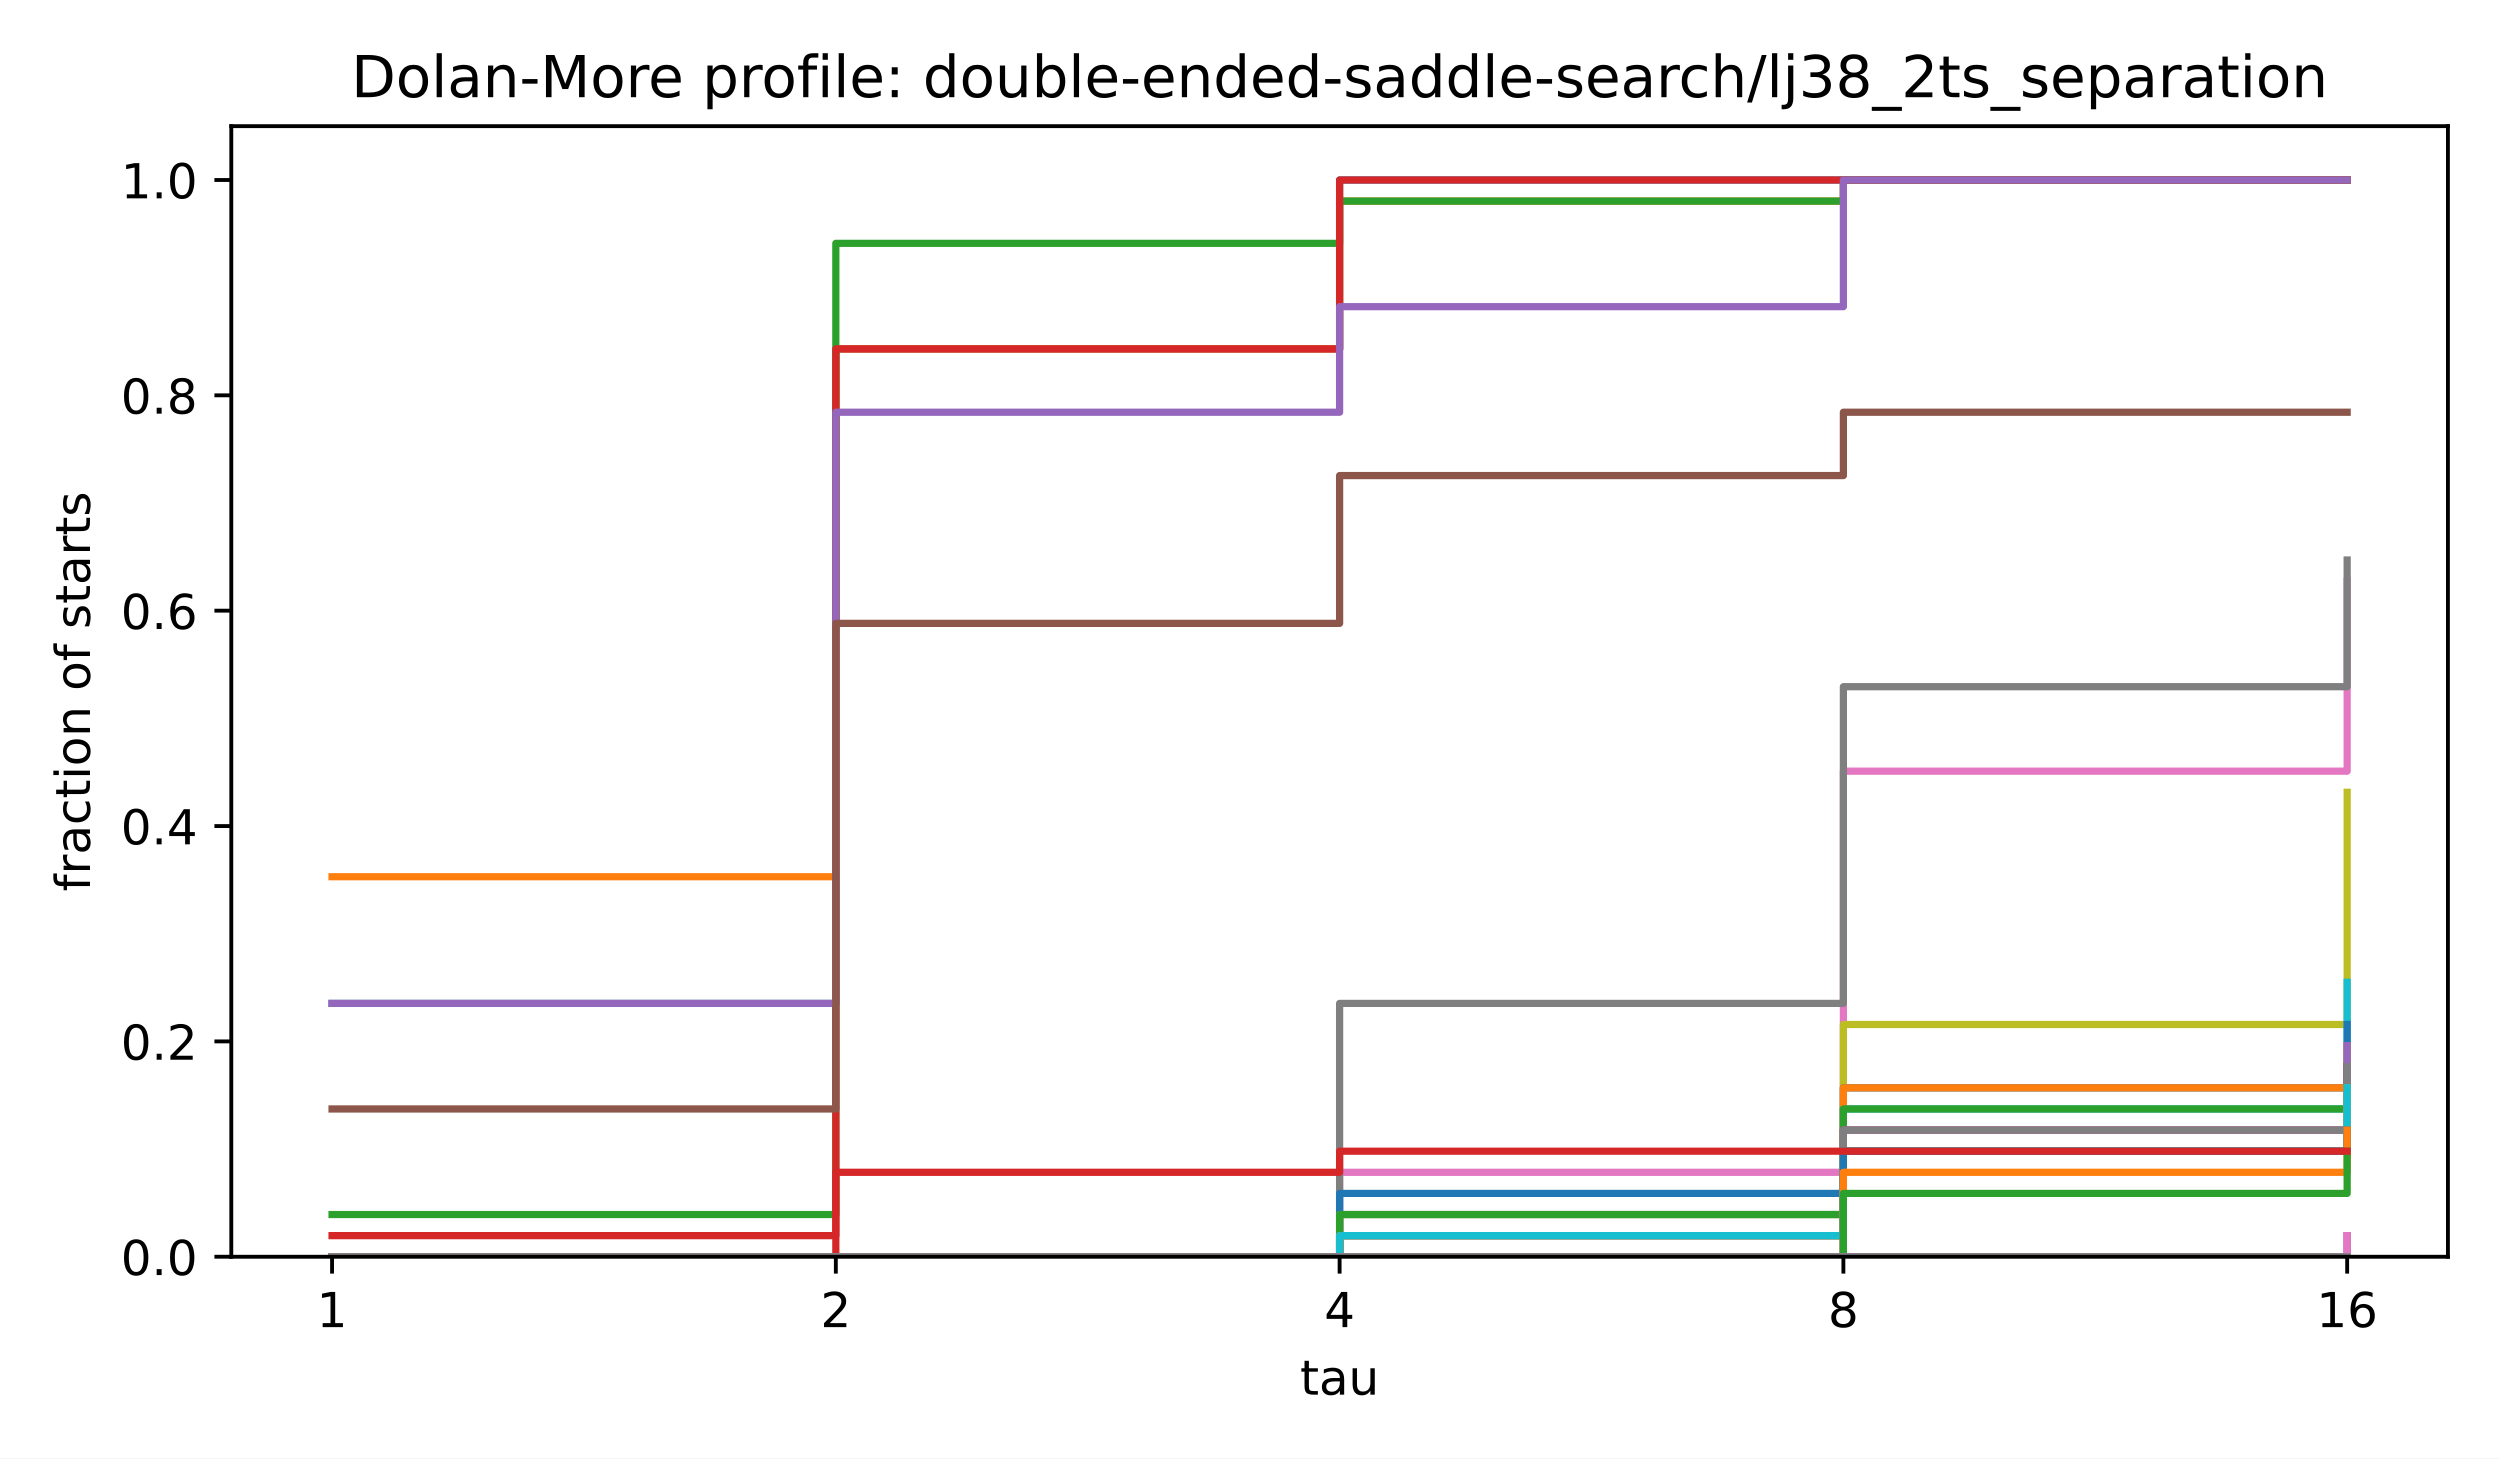
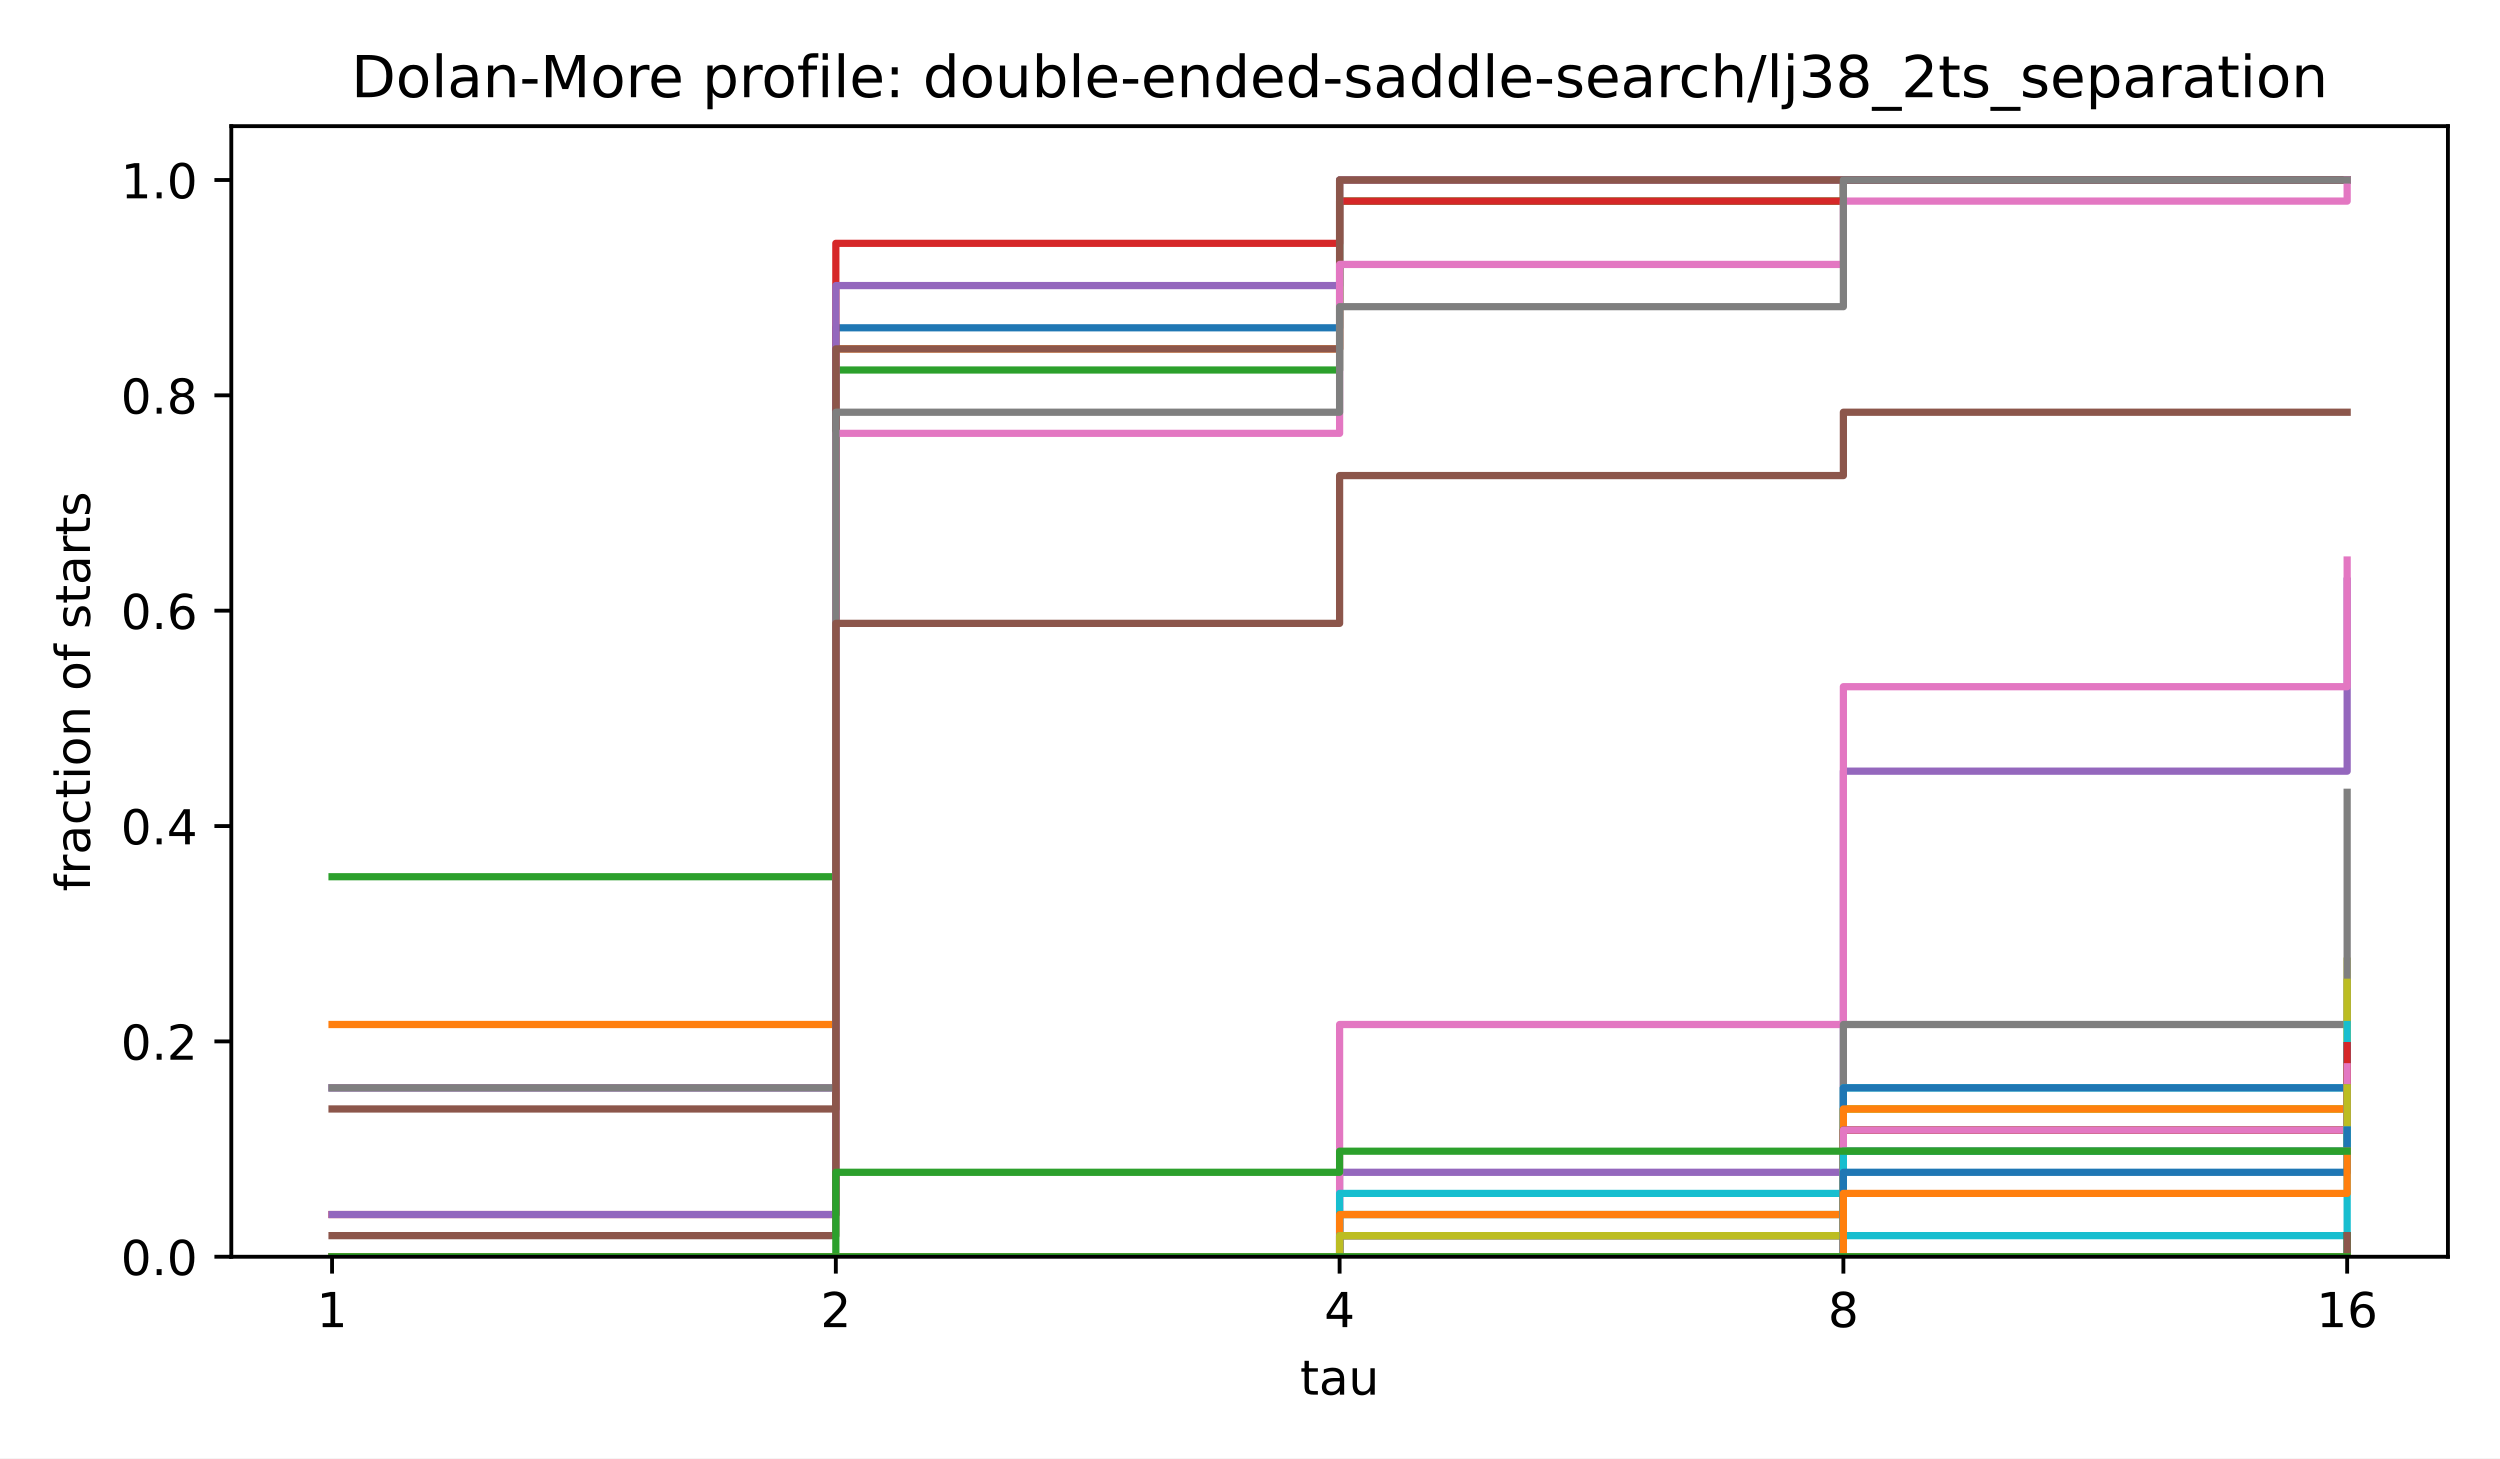
<svg xmlns="http://www.w3.org/2000/svg" xmlns:xlink="http://www.w3.org/1999/xlink" width="518.4pt" height="302.4pt" viewBox="0 0 518.4 302.4" version="1.1">
  <defs>
    <style type="text/css">*{stroke-linejoin: round; stroke-linecap: butt}</style>
  </defs>
  <g id="figure_1">
    <g id="patch_1">
      <path d="M 0 302.4  L 518.4 302.4  L 518.4 0  L 0 0  z " style="fill: #ffffff" />
    </g>
    <g id="axes_1">
      <g id="patch_2">
        <path d="M 47.962 260.6  L 507.6 260.6  L 507.6 26.16  L 47.962 26.16  z " style="fill: #ffffff" />
      </g>
      <g id="matplotlib.axis_1">
        <g id="xtick_1">
          <g id="line2d_1">
            <defs>
              <path id="m8ea4d47d77" d="M 0 0  L 0 3.5  " style="stroke: #000000; stroke-width: 0.8" />
            </defs>
            <g>
              <use xlink:href="#m8ea4d47d77" x="68.855" y="260.6" style="stroke: #000000; stroke-width: 0.8" />
            </g>
          </g>
          <g id="text_1">
            <text style="font-size: 10px; font-family: 'DejaVu Sans', 'Bitstream Vera Sans', 'Computer Modern Sans Serif', 'Lucida Grande', 'Verdana', 'Geneva', 'Lucid', 'Arial', 'Helvetica', 'Avant Garde', sans-serif; text-anchor: middle" x="68.855" y="275.198" transform="rotate(-0 68.85496 275.1977)">1</text>
          </g>
        </g>
        <g id="xtick_2">
          <g id="line2d_2">
            <g>
              <use xlink:href="#m8ea4d47d77" x="173.318" y="260.6" style="stroke: #000000; stroke-width: 0.8" />
            </g>
          </g>
          <g id="text_2">
            <text style="font-size: 10px; font-family: 'DejaVu Sans', 'Bitstream Vera Sans', 'Computer Modern Sans Serif', 'Lucida Grande', 'Verdana', 'Geneva', 'Lucid', 'Arial', 'Helvetica', 'Avant Garde', sans-serif; text-anchor: middle" x="173.318" y="275.198" transform="rotate(-0 173.3181 275.1977)">2</text>
          </g>
        </g>
        <g id="xtick_3">
          <g id="line2d_3">
            <g>
              <use xlink:href="#m8ea4d47d77" x="277.781" y="260.6" style="stroke: #000000; stroke-width: 0.8" />
            </g>
          </g>
          <g id="text_3">
            <text style="font-size: 10px; font-family: 'DejaVu Sans', 'Bitstream Vera Sans', 'Computer Modern Sans Serif', 'Lucida Grande', 'Verdana', 'Geneva', 'Lucid', 'Arial', 'Helvetica', 'Avant Garde', sans-serif; text-anchor: middle" x="277.781" y="275.198" transform="rotate(-0 277.7812 275.1977)">4</text>
          </g>
        </g>
        <g id="xtick_4">
          <g id="line2d_4">
            <g>
              <use xlink:href="#m8ea4d47d77" x="382.244" y="260.6" style="stroke: #000000; stroke-width: 0.8" />
            </g>
          </g>
          <g id="text_4">
            <text style="font-size: 10px; font-family: 'DejaVu Sans', 'Bitstream Vera Sans', 'Computer Modern Sans Serif', 'Lucida Grande', 'Verdana', 'Geneva', 'Lucid', 'Arial', 'Helvetica', 'Avant Garde', sans-serif; text-anchor: middle" x="382.244" y="275.198" transform="rotate(-0 382.2443 275.1977)">8</text>
          </g>
        </g>
        <g id="xtick_5">
          <g id="line2d_5">
            <g>
              <use xlink:href="#m8ea4d47d77" x="486.707" y="260.6" style="stroke: #000000; stroke-width: 0.8" />
            </g>
          </g>
          <g id="text_5">
            <text style="font-size: 10px; font-family: 'DejaVu Sans', 'Bitstream Vera Sans', 'Computer Modern Sans Serif', 'Lucida Grande', 'Verdana', 'Geneva', 'Lucid', 'Arial', 'Helvetica', 'Avant Garde', sans-serif; text-anchor: middle" x="486.707" y="275.198" transform="rotate(-0 486.7074 275.1977)">16</text>
          </g>
        </g>
        <g id="text_6">
          <text style="font-size: 10px; font-family: 'DejaVu Sans', 'Bitstream Vera Sans', 'Computer Modern Sans Serif', 'Lucida Grande', 'Verdana', 'Geneva', 'Lucid', 'Arial', 'Helvetica', 'Avant Garde', sans-serif; text-anchor: middle" x="277.781" y="289.198" transform="rotate(-0 277.7812 289.1977)">tau</text>
        </g>
      </g>
      <g id="matplotlib.axis_2">
        <g id="ytick_1">
          <g id="line2d_6">
            <defs>
              <path id="md659df78fa" d="M 0 0  L -3.5 0  " style="stroke: #000000; stroke-width: 0.8" />
            </defs>
            <g>
              <use xlink:href="#md659df78fa" x="47.962" y="260.6" style="stroke: #000000; stroke-width: 0.8" />
            </g>
          </g>
          <g id="text_7">
            <text style="font-size: 10px; font-family: 'DejaVu Sans', 'Bitstream Vera Sans', 'Computer Modern Sans Serif', 'Lucida Grande', 'Verdana', 'Geneva', 'Lucid', 'Arial', 'Helvetica', 'Avant Garde', sans-serif; text-anchor: end" x="40.962" y="264.399" transform="rotate(-0 40.96234 264.3988)">0.0</text>
          </g>
        </g>
        <g id="ytick_2">
          <g id="line2d_7">
            <g>
              <use xlink:href="#md659df78fa" x="47.962" y="215.945" style="stroke: #000000; stroke-width: 0.8" />
            </g>
          </g>
          <g id="text_8">
            <text style="font-size: 10px; font-family: 'DejaVu Sans', 'Bitstream Vera Sans', 'Computer Modern Sans Serif', 'Lucida Grande', 'Verdana', 'Geneva', 'Lucid', 'Arial', 'Helvetica', 'Avant Garde', sans-serif; text-anchor: end" x="40.962" y="219.744" transform="rotate(-0 40.96234 219.7436)">0.2</text>
          </g>
        </g>
        <g id="ytick_3">
          <g id="line2d_8">
            <g>
              <use xlink:href="#md659df78fa" x="47.962" y="171.29" style="stroke: #000000; stroke-width: 0.8" />
            </g>
          </g>
          <g id="text_9">
            <text style="font-size: 10px; font-family: 'DejaVu Sans', 'Bitstream Vera Sans', 'Computer Modern Sans Serif', 'Lucida Grande', 'Verdana', 'Geneva', 'Lucid', 'Arial', 'Helvetica', 'Avant Garde', sans-serif; text-anchor: end" x="40.962" y="175.088" transform="rotate(-0 40.96234 175.0884)">0.4</text>
          </g>
        </g>
        <g id="ytick_4">
          <g id="line2d_9">
            <g>
              <use xlink:href="#md659df78fa" x="47.962" y="126.634" style="stroke: #000000; stroke-width: 0.8" />
            </g>
          </g>
          <g id="text_10">
            <text style="font-size: 10px; font-family: 'DejaVu Sans', 'Bitstream Vera Sans', 'Computer Modern Sans Serif', 'Lucida Grande', 'Verdana', 'Geneva', 'Lucid', 'Arial', 'Helvetica', 'Avant Garde', sans-serif; text-anchor: end" x="40.962" y="130.433" transform="rotate(-0 40.96234 130.4331)">0.6</text>
          </g>
        </g>
        <g id="ytick_5">
          <g id="line2d_10">
            <g>
              <use xlink:href="#md659df78fa" x="47.962" y="81.979" style="stroke: #000000; stroke-width: 0.8" />
            </g>
          </g>
          <g id="text_11">
            <text style="font-size: 10px; font-family: 'DejaVu Sans', 'Bitstream Vera Sans', 'Computer Modern Sans Serif', 'Lucida Grande', 'Verdana', 'Geneva', 'Lucid', 'Arial', 'Helvetica', 'Avant Garde', sans-serif; text-anchor: end" x="40.962" y="85.778" transform="rotate(-0 40.96234 85.77788)">0.8</text>
          </g>
        </g>
        <g id="ytick_6">
          <g id="line2d_11">
            <g>
              <use xlink:href="#md659df78fa" x="47.962" y="37.324" style="stroke: #000000; stroke-width: 0.8" />
            </g>
          </g>
          <g id="text_12">
            <text style="font-size: 10px; font-family: 'DejaVu Sans', 'Bitstream Vera Sans', 'Computer Modern Sans Serif', 'Lucida Grande', 'Verdana', 'Geneva', 'Lucid', 'Arial', 'Helvetica', 'Avant Garde', sans-serif; text-anchor: end" x="40.962" y="41.123" transform="rotate(-0 40.96234 41.12264)">1.0</text>
          </g>
        </g>
        <g id="text_13">
          <text style="font-size: 10px; font-family: 'DejaVu Sans', 'Bitstream Vera Sans', 'Computer Modern Sans Serif', 'Lucida Grande', 'Verdana', 'Geneva', 'Lucid', 'Arial', 'Helvetica', 'Avant Garde', sans-serif; text-anchor: middle" x="18.657" y="143.38" transform="rotate(-90 18.65687 143.38)">fraction of starts</text>
        </g>
      </g>
      <g id="line2d_12">
-         <path d="M 68.855 208.064  L 173.318 208.064  L 173.318 72.348  L 277.781 72.348  L 277.781 37.324  L 382.244 37.324  L 382.244 37.324  L 486.707 37.324  L 486.707 37.324  " clip-path="url(#p4e380cea4b)" style="fill: none; stroke: #1f77b4; stroke-width: 1.5; stroke-linecap: square" />
+         <path d="M 68.855 225.576  L 173.318 225.576  L 173.318 67.97  L 277.781 67.97  L 277.781 37.324  L 382.244 37.324  L 382.244 37.324  L 486.707 37.324  L 486.707 37.324  " clip-path="url(#p4e380cea4b)" style="fill: none; stroke: #1f77b4; stroke-width: 1.5; stroke-linecap: square" />
      </g>
      <g id="line2d_13">
-         <path d="M 68.855 181.797  L 173.318 181.797  L 173.318 72.348  L 277.781 72.348  L 277.781 41.702  L 382.244 41.702  L 382.244 37.324  L 486.707 37.324  L 486.707 37.324  " clip-path="url(#p4e380cea4b)" style="fill: none; stroke: #ff7f0e; stroke-width: 1.5; stroke-linecap: square" />
+         <path d="M 68.855 212.442  L 173.318 212.442  L 173.318 72.348  L 277.781 72.348  L 277.781 37.324  L 382.244 37.324  L 382.244 37.324  L 486.707 37.324  L 486.707 37.324  " clip-path="url(#p4e380cea4b)" style="fill: none; stroke: #ff7f0e; stroke-width: 1.5; stroke-linecap: square" />
      </g>
      <g id="line2d_14">
-         <path d="M 68.855 251.844  L 173.318 251.844  L 173.318 50.458  L 277.781 50.458  L 277.781 41.702  L 382.244 41.702  L 382.244 37.324  L 486.707 37.324  L 486.707 37.324  " clip-path="url(#p4e380cea4b)" style="fill: none; stroke: #2ca02c; stroke-width: 1.5; stroke-linecap: square" />
+         <path d="M 68.855 181.797  L 173.318 181.797  L 173.318 76.725  L 277.781 76.725  L 277.781 41.702  L 382.244 41.702  L 382.244 37.324  L 486.707 37.324  L 486.707 37.324  " clip-path="url(#p4e380cea4b)" style="fill: none; stroke: #2ca02c; stroke-width: 1.5; stroke-linecap: square" />
      </g>
      <g id="line2d_15">
-         <path d="M 68.855 256.222  L 173.318 256.222  L 173.318 72.348  L 277.781 72.348  L 277.781 37.324  L 382.244 37.324  L 382.244 37.324  L 486.707 37.324  L 486.707 37.324  " clip-path="url(#p4e380cea4b)" style="fill: none; stroke: #d62728; stroke-width: 1.5; stroke-linecap: square" />
+         <path d="M 68.855 251.844  L 173.318 251.844  L 173.318 50.458  L 277.781 50.458  L 277.781 41.702  L 382.244 41.702  L 382.244 37.324  L 486.707 37.324  L 486.707 37.324  " clip-path="url(#p4e380cea4b)" style="fill: none; stroke: #d62728; stroke-width: 1.5; stroke-linecap: square" />
      </g>
      <g id="line2d_16">
-         <path d="M 68.855 208.064  L 173.318 208.064  L 173.318 85.481  L 277.781 85.481  L 277.781 63.592  L 382.244 63.592  L 382.244 37.324  L 486.707 37.324  L 486.707 37.324  " clip-path="url(#p4e380cea4b)" style="fill: none; stroke: #9467bd; stroke-width: 1.5; stroke-linecap: square" />
+         <path d="M 68.855 251.844  L 173.318 251.844  L 173.318 59.214  L 277.781 59.214  L 277.781 37.324  L 382.244 37.324  L 382.244 37.324  L 486.707 37.324  L 486.707 37.324  " clip-path="url(#p4e380cea4b)" style="fill: none; stroke: #9467bd; stroke-width: 1.5; stroke-linecap: square" />
      </g>
      <g id="line2d_17">
+         <path d="M 68.855 256.222  L 173.318 256.222  L 173.318 72.348  L 277.781 72.348  L 277.781 37.324  L 382.244 37.324  L 382.244 37.324  L 486.707 37.324  L 486.707 37.324  " clip-path="url(#p4e380cea4b)" style="fill: none; stroke: #8c564b; stroke-width: 1.5; stroke-linecap: square" />
+       </g>
+       <g id="line2d_18">
+         <path d="M 68.855 225.576  L 173.318 225.576  L 173.318 89.859  L 277.781 89.859  L 277.781 54.836  L 382.244 54.836  L 382.244 41.702  L 486.707 41.702  L 486.707 37.324  " clip-path="url(#p4e380cea4b)" style="fill: none; stroke: #e377c2; stroke-width: 1.5; stroke-linecap: square" />
+       </g>
+       <g id="line2d_19">
+         <path d="M 68.855 225.576  L 173.318 225.576  L 173.318 85.481  L 277.781 85.481  L 277.781 63.592  L 382.244 63.592  L 382.244 37.324  L 486.707 37.324  L 486.707 37.324  " clip-path="url(#p4e380cea4b)" style="fill: none; stroke: #7f7f7f; stroke-width: 1.5; stroke-linecap: square" />
+       </g>
+       <g id="line2d_20">
+         <path d="M 68.855 260.6  L 173.318 260.6  L 173.318 260.6  L 277.781 260.6  L 277.781 256.222  L 382.244 256.222  L 382.244 229.954  L 486.707 229.954  L 486.707 199.308  " clip-path="url(#p4e380cea4b)" style="fill: none; stroke: #bcbd22; stroke-width: 1.5; stroke-linecap: square" />
+       </g>
+       <g id="line2d_21">
+         <path d="M 68.855 260.6  L 173.318 260.6  L 173.318 260.6  L 277.781 260.6  L 277.781 260.6  L 382.244 260.6  L 382.244 256.222  L 486.707 256.222  L 486.707 221.198  " clip-path="url(#p4e380cea4b)" style="fill: none; stroke: #17becf; stroke-width: 1.5; stroke-linecap: square" />
+       </g>
+       <g id="line2d_22">
+         <path d="M 68.855 260.6  L 173.318 260.6  L 173.318 260.6  L 277.781 260.6  L 277.781 260.6  L 382.244 260.6  L 382.244 260.6  L 486.707 260.6  L 486.707 256.222  " clip-path="url(#p4e380cea4b)" style="fill: none; stroke: #1f77b4; stroke-width: 1.5; stroke-linecap: square" />
+       </g>
+       <g id="line2d_23">
+         <path d="M 68.855 260.6  L 173.318 260.6  L 173.318 260.6  L 277.781 260.6  L 277.781 260.6  L 382.244 260.6  L 382.244 260.6  L 486.707 260.6  L 486.707 260.6  " clip-path="url(#p4e380cea4b)" style="fill: none; stroke: #ff7f0e; stroke-width: 1.5; stroke-linecap: square" />
+       </g>
+       <g id="line2d_24">
+         <path d="M 68.855 260.6  L 173.318 260.6  L 173.318 260.6  L 277.781 260.6  L 277.781 260.6  L 382.244 260.6  L 382.244 260.6  L 486.707 260.6  L 486.707 256.222  " clip-path="url(#p4e380cea4b)" style="fill: none; stroke: #2ca02c; stroke-width: 1.5; stroke-linecap: square" />
+       </g>
+       <g id="line2d_25">
+         <path d="M 68.855 260.6  L 173.318 260.6  L 173.318 260.6  L 277.781 260.6  L 277.781 260.6  L 382.244 260.6  L 382.244 260.6  L 486.707 260.6  L 486.707 260.6  " clip-path="url(#p4e380cea4b)" style="fill: none; stroke: #d62728; stroke-width: 1.5; stroke-linecap: square" />
+       </g>
+       <g id="line2d_26">
+         <path d="M 68.855 260.6  L 173.318 260.6  L 173.318 260.6  L 277.781 260.6  L 277.781 243.088  L 382.244 243.088  L 382.244 159.907  L 486.707 159.907  L 486.707 120.505  " clip-path="url(#p4e380cea4b)" style="fill: none; stroke: #9467bd; stroke-width: 1.5; stroke-linecap: square" />
+       </g>
+       <g id="line2d_27">
        <path d="M 68.855 229.954  L 173.318 229.954  L 173.318 129.261  L 277.781 129.261  L 277.781 98.615  L 382.244 98.615  L 382.244 85.481  L 486.707 85.481  L 486.707 85.481  " clip-path="url(#p4e380cea4b)" style="fill: none; stroke: #8c564b; stroke-width: 1.5; stroke-linecap: square" />
      </g>
-       <g id="line2d_18">
-         <path d="M 68.855 260.6  L 173.318 260.6  L 173.318 260.6  L 277.781 260.6  L 277.781 243.088  L 382.244 243.088  L 382.244 159.907  L 486.707 159.907  L 486.707 120.505  " clip-path="url(#p4e380cea4b)" style="fill: none; stroke: #e377c2; stroke-width: 1.5; stroke-linecap: square" />
-       </g>
-       <g id="line2d_19">
-         <path d="M 68.855 260.6  L 173.318 260.6  L 173.318 260.6  L 277.781 260.6  L 277.781 208.064  L 382.244 208.064  L 382.244 142.395  L 486.707 142.395  L 486.707 116.127  " clip-path="url(#p4e380cea4b)" style="fill: none; stroke: #7f7f7f; stroke-width: 1.5; stroke-linecap: square" />
-       </g>
-       <g id="line2d_20">
-         <path d="M 68.855 260.6  L 173.318 260.6  L 173.318 260.6  L 277.781 260.6  L 277.781 260.6  L 382.244 260.6  L 382.244 212.442  L 486.707 212.442  L 486.707 164.285  " clip-path="url(#p4e380cea4b)" style="fill: none; stroke: #bcbd22; stroke-width: 1.5; stroke-linecap: square" />
-       </g>
-       <g id="line2d_21">
-         <path d="M 68.855 260.6  L 173.318 260.6  L 173.318 260.6  L 277.781 260.6  L 277.781 251.844  L 382.244 251.844  L 382.244 229.954  L 486.707 229.954  L 486.707 203.686  " clip-path="url(#p4e380cea4b)" style="fill: none; stroke: #17becf; stroke-width: 1.5; stroke-linecap: square" />
-       </g>
-       <g id="line2d_22">
-         <path d="M 68.855 260.6  L 173.318 260.6  L 173.318 260.6  L 277.781 260.6  L 277.781 247.466  L 382.244 247.466  L 382.244 225.576  L 486.707 225.576  L 486.707 212.442  " clip-path="url(#p4e380cea4b)" style="fill: none; stroke: #1f77b4; stroke-width: 1.5; stroke-linecap: square" />
-       </g>
-       <g id="line2d_23">
-         <path d="M 68.855 260.6  L 173.318 260.6  L 173.318 260.6  L 277.781 260.6  L 277.781 251.844  L 382.244 251.844  L 382.244 225.576  L 486.707 225.576  L 486.707 216.82  " clip-path="url(#p4e380cea4b)" style="fill: none; stroke: #ff7f0e; stroke-width: 1.5; stroke-linecap: square" />
-       </g>
-       <g id="line2d_24">
-         <path d="M 68.855 260.6  L 173.318 260.6  L 173.318 260.6  L 277.781 260.6  L 277.781 251.844  L 382.244 251.844  L 382.244 229.954  L 486.707 229.954  L 486.707 221.198  " clip-path="url(#p4e380cea4b)" style="fill: none; stroke: #2ca02c; stroke-width: 1.5; stroke-linecap: square" />
-       </g>
-       <g id="line2d_25">
-         <path d="M 68.855 260.6  L 173.318 260.6  L 173.318 260.6  L 277.781 260.6  L 277.781 256.222  L 382.244 256.222  L 382.244 234.332  L 486.707 234.332  L 486.707 221.198  " clip-path="url(#p4e380cea4b)" style="fill: none; stroke: #d62728; stroke-width: 1.5; stroke-linecap: square" />
-       </g>
-       <g id="line2d_26">
-         <path d="M 68.855 260.6  L 173.318 260.6  L 173.318 260.6  L 277.781 260.6  L 277.781 256.222  L 382.244 256.222  L 382.244 234.332  L 486.707 234.332  L 486.707 216.82  " clip-path="url(#p4e380cea4b)" style="fill: none; stroke: #9467bd; stroke-width: 1.5; stroke-linecap: square" />
-       </g>
-       <g id="line2d_27">
+       <g id="line2d_28">
+         <path d="M 68.855 260.6  L 173.318 260.6  L 173.318 260.6  L 277.781 260.6  L 277.781 212.442  L 382.244 212.442  L 382.244 142.395  L 486.707 142.395  L 486.707 116.127  " clip-path="url(#p4e380cea4b)" style="fill: none; stroke: #e377c2; stroke-width: 1.5; stroke-linecap: square" />
+       </g>
+       <g id="line2d_29">
+         <path d="M 68.855 260.6  L 173.318 260.6  L 173.318 260.6  L 277.781 260.6  L 277.781 260.6  L 382.244 260.6  L 382.244 212.442  L 486.707 212.442  L 486.707 164.285  " clip-path="url(#p4e380cea4b)" style="fill: none; stroke: #7f7f7f; stroke-width: 1.5; stroke-linecap: square" />
+       </g>
+       <g id="line2d_30">
+         <path d="M 68.855 260.6  L 173.318 260.6  L 173.318 260.6  L 277.781 260.6  L 277.781 251.844  L 382.244 251.844  L 382.244 229.954  L 486.707 229.954  L 486.707 203.686  " clip-path="url(#p4e380cea4b)" style="fill: none; stroke: #bcbd22; stroke-width: 1.5; stroke-linecap: square" />
+       </g>
+       <g id="line2d_31">
+         <path d="M 68.855 260.6  L 173.318 260.6  L 173.318 260.6  L 277.781 260.6  L 277.781 247.466  L 382.244 247.466  L 382.244 225.576  L 486.707 225.576  L 486.707 212.442  " clip-path="url(#p4e380cea4b)" style="fill: none; stroke: #17becf; stroke-width: 1.5; stroke-linecap: square" />
+       </g>
+       <g id="line2d_32">
+         <path d="M 68.855 260.6  L 173.318 260.6  L 173.318 260.6  L 277.781 260.6  L 277.781 251.844  L 382.244 251.844  L 382.244 225.576  L 486.707 225.576  L 486.707 216.82  " clip-path="url(#p4e380cea4b)" style="fill: none; stroke: #1f77b4; stroke-width: 1.5; stroke-linecap: square" />
+       </g>
+       <g id="line2d_33">
+         <path d="M 68.855 260.6  L 173.318 260.6  L 173.318 260.6  L 277.781 260.6  L 277.781 251.844  L 382.244 251.844  L 382.244 229.954  L 486.707 229.954  L 486.707 221.198  " clip-path="url(#p4e380cea4b)" style="fill: none; stroke: #ff7f0e; stroke-width: 1.5; stroke-linecap: square" />
+       </g>
+       <g id="line2d_34">
+         <path d="M 68.855 260.6  L 173.318 260.6  L 173.318 260.6  L 277.781 260.6  L 277.781 256.222  L 382.244 256.222  L 382.244 234.332  L 486.707 234.332  L 486.707 221.198  " clip-path="url(#p4e380cea4b)" style="fill: none; stroke: #2ca02c; stroke-width: 1.5; stroke-linecap: square" />
+       </g>
+       <g id="line2d_35">
+         <path d="M 68.855 260.6  L 173.318 260.6  L 173.318 260.6  L 277.781 260.6  L 277.781 260.6  L 382.244 260.6  L 382.244 234.332  L 486.707 234.332  L 486.707 216.82  " clip-path="url(#p4e380cea4b)" style="fill: none; stroke: #d62728; stroke-width: 1.5; stroke-linecap: square" />
+       </g>
+       <g id="line2d_36">
+         <path d="M 68.855 260.6  L 173.318 260.6  L 173.318 260.6  L 277.781 260.6  L 277.781 260.6  L 382.244 260.6  L 382.244 238.71  L 486.707 238.71  L 486.707 229.954  " clip-path="url(#p4e380cea4b)" style="fill: none; stroke: #9467bd; stroke-width: 1.5; stroke-linecap: square" />
+       </g>
+       <g id="line2d_37">
        <path d="M 68.855 260.6  L 173.318 260.6  L 173.318 260.6  L 277.781 260.6  L 277.781 260.6  L 382.244 260.6  L 382.244 238.71  L 486.707 238.71  L 486.707 229.954  " clip-path="url(#p4e380cea4b)" style="fill: none; stroke: #8c564b; stroke-width: 1.5; stroke-linecap: square" />
      </g>
-       <g id="line2d_28">
-         <path d="M 68.855 260.6  L 173.318 260.6  L 173.318 260.6  L 277.781 260.6  L 277.781 260.6  L 382.244 260.6  L 382.244 238.71  L 486.707 238.71  L 486.707 229.954  " clip-path="url(#p4e380cea4b)" style="fill: none; stroke: #e377c2; stroke-width: 1.5; stroke-linecap: square" />
-       </g>
-       <g id="line2d_29">
-         <path d="M 68.855 260.6  L 173.318 260.6  L 173.318 260.6  L 277.781 260.6  L 277.781 256.222  L 382.244 256.222  L 382.244 234.332  L 486.707 234.332  L 486.707 221.198  " clip-path="url(#p4e380cea4b)" style="fill: none; stroke: #7f7f7f; stroke-width: 1.5; stroke-linecap: square" />
-       </g>
-       <g id="line2d_30">
+       <g id="line2d_38">
+         <path d="M 68.855 260.6  L 173.318 260.6  L 173.318 260.6  L 277.781 260.6  L 277.781 256.222  L 382.244 256.222  L 382.244 234.332  L 486.707 234.332  L 486.707 221.198  " clip-path="url(#p4e380cea4b)" style="fill: none; stroke: #e377c2; stroke-width: 1.5; stroke-linecap: square" />
+       </g>
+       <g id="line2d_39">
+         <path d="M 68.855 260.6  L 173.318 260.6  L 173.318 260.6  L 277.781 260.6  L 277.781 256.222  L 382.244 256.222  L 382.244 238.71  L 486.707 238.71  L 486.707 225.576  " clip-path="url(#p4e380cea4b)" style="fill: none; stroke: #7f7f7f; stroke-width: 1.5; stroke-linecap: square" />
+       </g>
+       <g id="line2d_40">
        <path d="M 68.855 260.6  L 173.318 260.6  L 173.318 260.6  L 277.781 260.6  L 277.781 256.222  L 382.244 256.222  L 382.244 238.71  L 486.707 238.71  L 486.707 225.576  " clip-path="url(#p4e380cea4b)" style="fill: none; stroke: #bcbd22; stroke-width: 1.5; stroke-linecap: square" />
      </g>
-       <g id="line2d_31">
-         <path d="M 68.855 260.6  L 173.318 260.6  L 173.318 260.6  L 277.781 260.6  L 277.781 256.222  L 382.244 256.222  L 382.244 238.71  L 486.707 238.71  L 486.707 225.576  " clip-path="url(#p4e380cea4b)" style="fill: none; stroke: #17becf; stroke-width: 1.5; stroke-linecap: square" />
-       </g>
-       <g id="line2d_32">
-         <path d="M 68.855 260.6  L 173.318 260.6  L 173.318 260.6  L 277.781 260.6  L 277.781 260.6  L 382.244 260.6  L 382.244 238.71  L 486.707 238.71  L 486.707 234.332  " clip-path="url(#p4e380cea4b)" style="fill: none; stroke: #1f77b4; stroke-width: 1.5; stroke-linecap: square" />
-       </g>
-       <g id="line2d_33">
-         <path d="M 68.855 260.6  L 173.318 260.6  L 173.318 260.6  L 277.781 260.6  L 277.781 260.6  L 382.244 260.6  L 382.244 243.088  L 486.707 243.088  L 486.707 234.332  " clip-path="url(#p4e380cea4b)" style="fill: none; stroke: #ff7f0e; stroke-width: 1.5; stroke-linecap: square" />
-       </g>
-       <g id="line2d_34">
-         <path d="M 68.855 260.6  L 173.318 260.6  L 173.318 260.6  L 277.781 260.6  L 277.781 260.6  L 382.244 260.6  L 382.244 247.466  L 486.707 247.466  L 486.707 238.71  " clip-path="url(#p4e380cea4b)" style="fill: none; stroke: #2ca02c; stroke-width: 1.5; stroke-linecap: square" />
-       </g>
-       <g id="line2d_35">
-         <path d="M 68.855 260.6  L 173.318 260.6  L 173.318 243.088  L 277.781 243.088  L 277.781 238.71  L 382.244 238.71  L 382.244 238.71  L 486.707 238.71  L 486.707 238.71  " clip-path="url(#p4e380cea4b)" style="fill: none; stroke: #d62728; stroke-width: 1.5; stroke-linecap: square" />
-       </g>
-       <g id="line2d_36">
-         <path d="M 68.855 260.6  L 173.318 260.6  L 173.318 260.6  L 277.781 260.6  L 277.781 260.6  L 382.244 260.6  L 382.244 260.6  L 486.707 260.6  L 486.707 260.6  " clip-path="url(#p4e380cea4b)" style="fill: none; stroke: #9467bd; stroke-width: 1.5; stroke-linecap: square" />
-       </g>
-       <g id="line2d_37">
-         <path d="M 68.855 260.6  L 173.318 260.6  L 173.318 260.6  L 277.781 260.6  L 277.781 260.6  L 382.244 260.6  L 382.244 260.6  L 486.707 260.6  L 486.707 260.6  " clip-path="url(#p4e380cea4b)" style="fill: none; stroke: #8c564b; stroke-width: 1.5; stroke-linecap: square" />
-       </g>
-       <g id="line2d_38">
-         <path d="M 68.855 260.6  L 173.318 260.6  L 173.318 260.6  L 277.781 260.6  L 277.781 260.6  L 382.244 260.6  L 382.244 260.6  L 486.707 260.6  L 486.707 256.222  " clip-path="url(#p4e380cea4b)" style="fill: none; stroke: #e377c2; stroke-width: 1.5; stroke-linecap: square" />
-       </g>
-       <g id="line2d_39">
-         <path d="M 68.855 260.6  L 173.318 260.6  L 173.318 260.6  L 277.781 260.6  L 277.781 260.6  L 382.244 260.6  L 382.244 260.6  L 486.707 260.6  L 486.707 260.6  " clip-path="url(#p4e380cea4b)" style="fill: none; stroke: #7f7f7f; stroke-width: 1.5; stroke-linecap: square" />
-       </g>
-       <g id="line2d_40">
-         <path d="M 68.855 260.6  L 173.318 260.6  L 173.318 260.6  L 277.781 260.6  L 277.781 260.6  L 382.244 260.6  L 382.244 260.6  L 486.707 260.6  L 486.707 260.6  " clip-path="url(#p4e380cea4b)" style="fill: none; stroke: #bcbd22; stroke-width: 1.5; stroke-linecap: square" />
-       </g>
      <g id="line2d_41">
-         <path d="M 68.855 260.6  L 173.318 260.6  L 173.318 260.6  L 277.781 260.6  L 277.781 260.6  L 382.244 260.6  L 382.244 260.6  L 486.707 260.6  L 486.707 260.6  " clip-path="url(#p4e380cea4b)" style="fill: none; stroke: #17becf; stroke-width: 1.5; stroke-linecap: square" />
+         <path d="M 68.855 260.6  L 173.318 260.6  L 173.318 260.6  L 277.781 260.6  L 277.781 260.6  L 382.244 260.6  L 382.244 238.71  L 486.707 238.71  L 486.707 234.332  " clip-path="url(#p4e380cea4b)" style="fill: none; stroke: #17becf; stroke-width: 1.5; stroke-linecap: square" />
      </g>
      <g id="line2d_42">
-         <path d="M 68.855 260.6  L 173.318 260.6  L 173.318 260.6  L 277.781 260.6  L 277.781 260.6  L 382.244 260.6  L 382.244 260.6  L 486.707 260.6  L 486.707 260.6  " clip-path="url(#p4e380cea4b)" style="fill: none; stroke: #1f77b4; stroke-width: 1.5; stroke-linecap: square" />
+         <path d="M 68.855 260.6  L 173.318 260.6  L 173.318 260.6  L 277.781 260.6  L 277.781 260.6  L 382.244 260.6  L 382.244 243.088  L 486.707 243.088  L 486.707 234.332  " clip-path="url(#p4e380cea4b)" style="fill: none; stroke: #1f77b4; stroke-width: 1.5; stroke-linecap: square" />
      </g>
      <g id="line2d_43">
-         <path d="M 68.855 260.6  L 173.318 260.6  L 173.318 260.6  L 277.781 260.6  L 277.781 260.6  L 382.244 260.6  L 382.244 260.6  L 486.707 260.6  L 486.707 260.6  " clip-path="url(#p4e380cea4b)" style="fill: none; stroke: #ff7f0e; stroke-width: 1.5; stroke-linecap: square" />
+         <path d="M 68.855 260.6  L 173.318 260.6  L 173.318 260.6  L 277.781 260.6  L 277.781 260.6  L 382.244 260.6  L 382.244 247.466  L 486.707 247.466  L 486.707 238.71  " clip-path="url(#p4e380cea4b)" style="fill: none; stroke: #ff7f0e; stroke-width: 1.5; stroke-linecap: square" />
      </g>
      <g id="line2d_44">
-         <path d="M 68.855 260.6  L 173.318 260.6  L 173.318 260.6  L 277.781 260.6  L 277.781 260.6  L 382.244 260.6  L 382.244 260.6  L 486.707 260.6  L 486.707 260.6  " clip-path="url(#p4e380cea4b)" style="fill: none; stroke: #2ca02c; stroke-width: 1.5; stroke-linecap: square" />
+         <path d="M 68.855 260.6  L 173.318 260.6  L 173.318 243.088  L 277.781 243.088  L 277.781 238.71  L 382.244 238.71  L 382.244 238.71  L 486.707 238.71  L 486.707 238.71  " clip-path="url(#p4e380cea4b)" style="fill: none; stroke: #2ca02c; stroke-width: 1.5; stroke-linecap: square" />
      </g>
      <g id="line2d_45">
        <path d="M 68.855 260.6  L 173.318 260.6  L 173.318 260.6  L 277.781 260.6  L 277.781 260.6  L 382.244 260.6  L 382.244 260.6  L 486.707 260.6  L 486.707 260.6  " clip-path="url(#p4e380cea4b)" style="fill: none; stroke: #d62728; stroke-width: 1.5; stroke-linecap: square" />
      </g>
      <g id="line2d_46">
-         <path d="M 68.855 260.6  L 173.318 260.6  L 173.318 260.6  L 277.781 260.6  L 277.781 260.6  L 382.244 260.6  L 382.244 260.6  L 486.707 260.6  L 486.707 256.222  " clip-path="url(#p4e380cea4b)" style="fill: none; stroke: #9467bd; stroke-width: 1.5; stroke-linecap: square" />
+         <path d="M 68.855 260.6  L 173.318 260.6  L 173.318 260.6  L 277.781 260.6  L 277.781 260.6  L 382.244 260.6  L 382.244 260.6  L 486.707 260.6  L 486.707 260.6  " clip-path="url(#p4e380cea4b)" style="fill: none; stroke: #9467bd; stroke-width: 1.5; stroke-linecap: square" />
      </g>
      <g id="line2d_47">
-         <path d="M 68.855 260.6  L 173.318 260.6  L 173.318 260.6  L 277.781 260.6  L 277.781 260.6  L 382.244 260.6  L 382.244 260.6  L 486.707 260.6  L 486.707 260.6  " clip-path="url(#p4e380cea4b)" style="fill: none; stroke: #8c564b; stroke-width: 1.5; stroke-linecap: square" />
+         <path d="M 68.855 260.6  L 173.318 260.6  L 173.318 260.6  L 277.781 260.6  L 277.781 260.6  L 382.244 260.6  L 382.244 260.6  L 486.707 260.6  L 486.707 256.222  " clip-path="url(#p4e380cea4b)" style="fill: none; stroke: #8c564b; stroke-width: 1.5; stroke-linecap: square" />
      </g>
      <g id="line2d_48">
-         <path d="M 68.855 260.6  L 173.318 260.6  L 173.318 260.6  L 277.781 260.6  L 277.781 260.6  L 382.244 260.6  L 382.244 260.6  L 486.707 260.6  L 486.707 256.222  " clip-path="url(#p4e380cea4b)" style="fill: none; stroke: #e377c2; stroke-width: 1.5; stroke-linecap: square" />
+         <path d="M 68.855 260.6  L 173.318 260.6  L 173.318 260.6  L 277.781 260.6  L 277.781 260.6  L 382.244 260.6  L 382.244 260.6  L 486.707 260.6  L 486.707 260.6  " clip-path="url(#p4e380cea4b)" style="fill: none; stroke: #e377c2; stroke-width: 1.5; stroke-linecap: square" />
      </g>
      <g id="line2d_49">
        <path d="M 68.855 260.6  L 173.318 260.6  L 173.318 260.6  L 277.781 260.6  L 277.781 260.6  L 382.244 260.6  L 382.244 260.6  L 486.707 260.6  L 486.707 260.6  " clip-path="url(#p4e380cea4b)" style="fill: none; stroke: #7f7f7f; stroke-width: 1.5; stroke-linecap: square" />
+       </g>
+       <g id="line2d_50">
+         <path d="M 68.855 260.6  L 173.318 260.6  L 173.318 260.6  L 277.781 260.6  L 277.781 260.6  L 382.244 260.6  L 382.244 260.6  L 486.707 260.6  L 486.707 260.6  " clip-path="url(#p4e380cea4b)" style="fill: none; stroke: #bcbd22; stroke-width: 1.5; stroke-linecap: square" />
+       </g>
+       <g id="line2d_51">
+         <path d="M 68.855 260.6  L 173.318 260.6  L 173.318 260.6  L 277.781 260.6  L 277.781 260.6  L 382.244 260.6  L 382.244 260.6  L 486.707 260.6  L 486.707 260.6  " clip-path="url(#p4e380cea4b)" style="fill: none; stroke: #17becf; stroke-width: 1.5; stroke-linecap: square" />
+       </g>
+       <g id="line2d_52">
+         <path d="M 68.855 260.6  L 173.318 260.6  L 173.318 260.6  L 277.781 260.6  L 277.781 260.6  L 382.244 260.6  L 382.244 260.6  L 486.707 260.6  L 486.707 260.6  " clip-path="url(#p4e380cea4b)" style="fill: none; stroke: #1f77b4; stroke-width: 1.5; stroke-linecap: square" />
+       </g>
+       <g id="line2d_53">
+         <path d="M 68.855 260.6  L 173.318 260.6  L 173.318 260.6  L 277.781 260.6  L 277.781 260.6  L 382.244 260.6  L 382.244 260.6  L 486.707 260.6  L 486.707 260.6  " clip-path="url(#p4e380cea4b)" style="fill: none; stroke: #ff7f0e; stroke-width: 1.5; stroke-linecap: square" />
+       </g>
+       <g id="line2d_54">
+         <path d="M 68.855 260.6  L 173.318 260.6  L 173.318 260.6  L 277.781 260.6  L 277.781 260.6  L 382.244 260.6  L 382.244 260.6  L 486.707 260.6  L 486.707 260.6  " clip-path="url(#p4e380cea4b)" style="fill: none; stroke: #2ca02c; stroke-width: 1.5; stroke-linecap: square" />
      </g>
      <g id="patch_3">
        <path d="M 47.962 260.6  L 47.962 26.16  " style="fill: none; stroke: #000000; stroke-width: 0.8; stroke-linejoin: miter; stroke-linecap: square" />
      </g>
      <g id="patch_4">
        <path d="M 507.6 260.6  L 507.6 26.16  " style="fill: none; stroke: #000000; stroke-width: 0.8; stroke-linejoin: miter; stroke-linecap: square" />
      </g>
      <g id="patch_5">
        <path d="M 47.962 260.6  L 507.6 260.6  " style="fill: none; stroke: #000000; stroke-width: 0.8; stroke-linejoin: miter; stroke-linecap: square" />
      </g>
      <g id="patch_6">
        <path d="M 47.962 26.16  L 507.6 26.16  " style="fill: none; stroke: #000000; stroke-width: 0.8; stroke-linejoin: miter; stroke-linecap: square" />
      </g>
      <g id="text_14">
        <text style="font-size: 12px; font-family: 'DejaVu Sans', 'Bitstream Vera Sans', 'Computer Modern Sans Serif', 'Lucida Grande', 'Verdana', 'Geneva', 'Lucid', 'Arial', 'Helvetica', 'Avant Garde', sans-serif; text-anchor: middle" x="277.781" y="20.16" transform="rotate(-0 277.7812 20.16)">Dolan-More profile: double-ended-saddle-search/lj38_2ts_separation</text>
      </g>
    </g>
  </g>
  <defs>
    <clipPath id="p4e380cea4b">
      <rect x="47.962" y="26.16" width="459.638" height="234.44" />
    </clipPath>
  </defs>
</svg>
